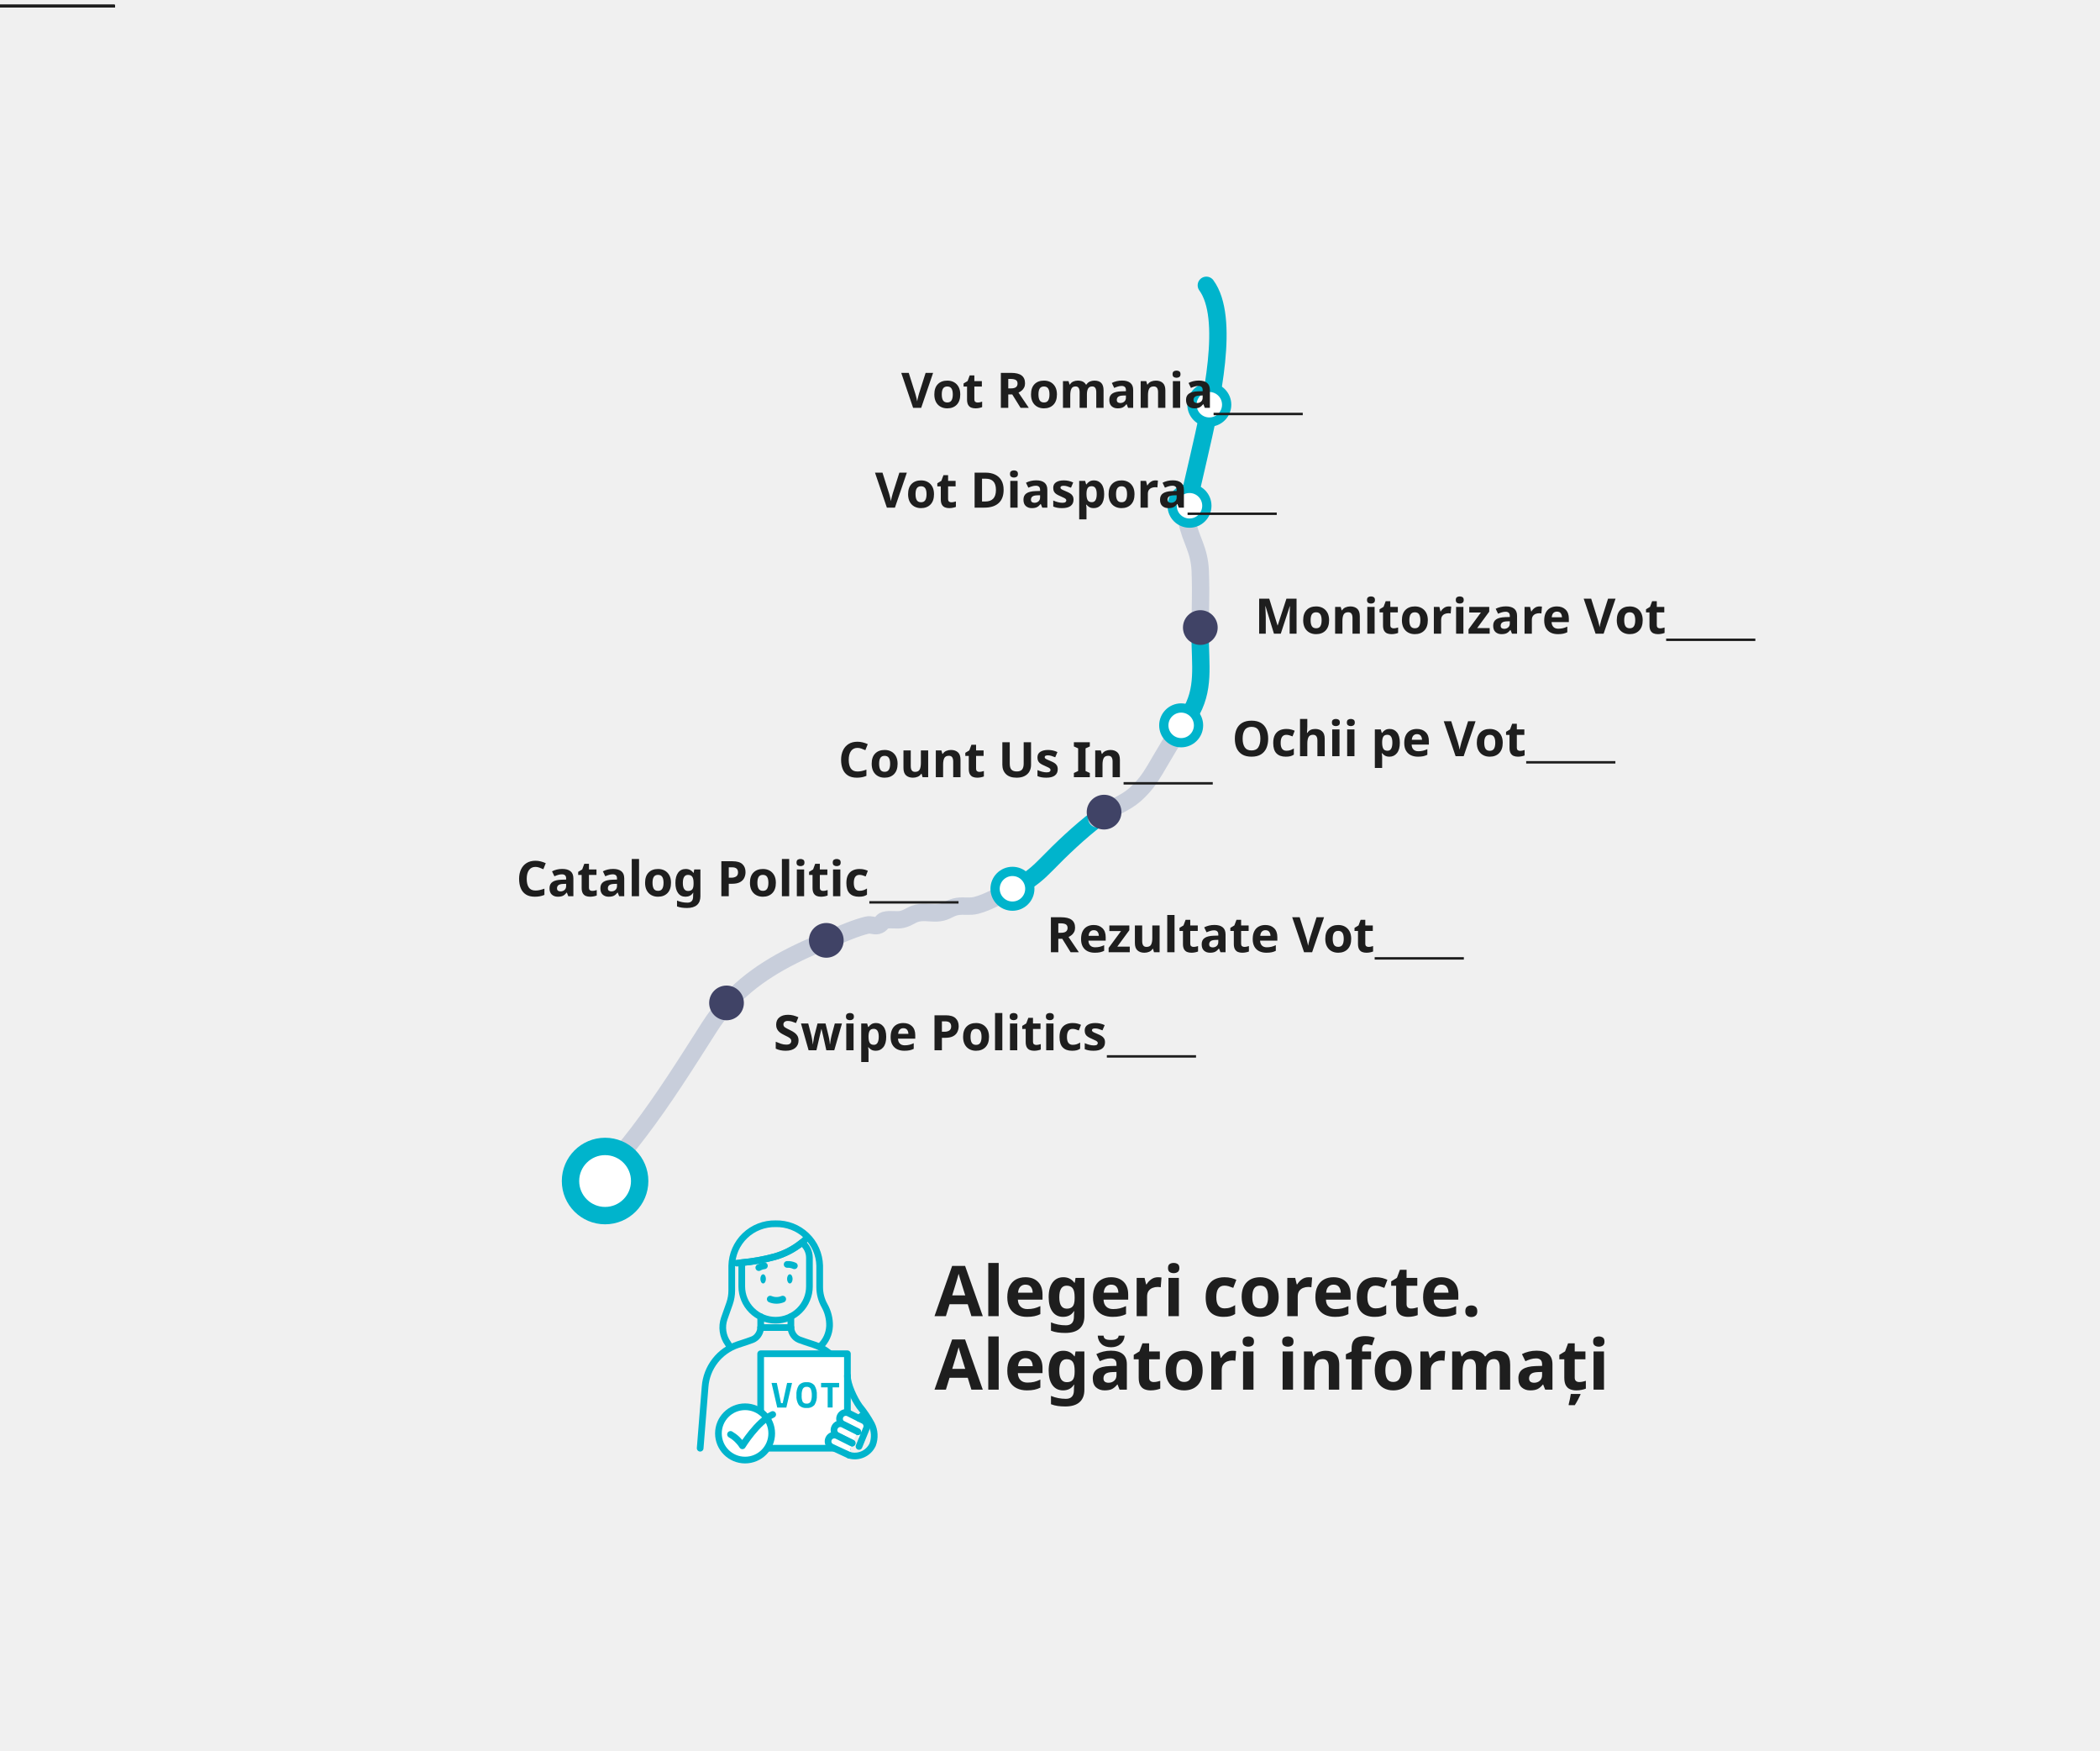
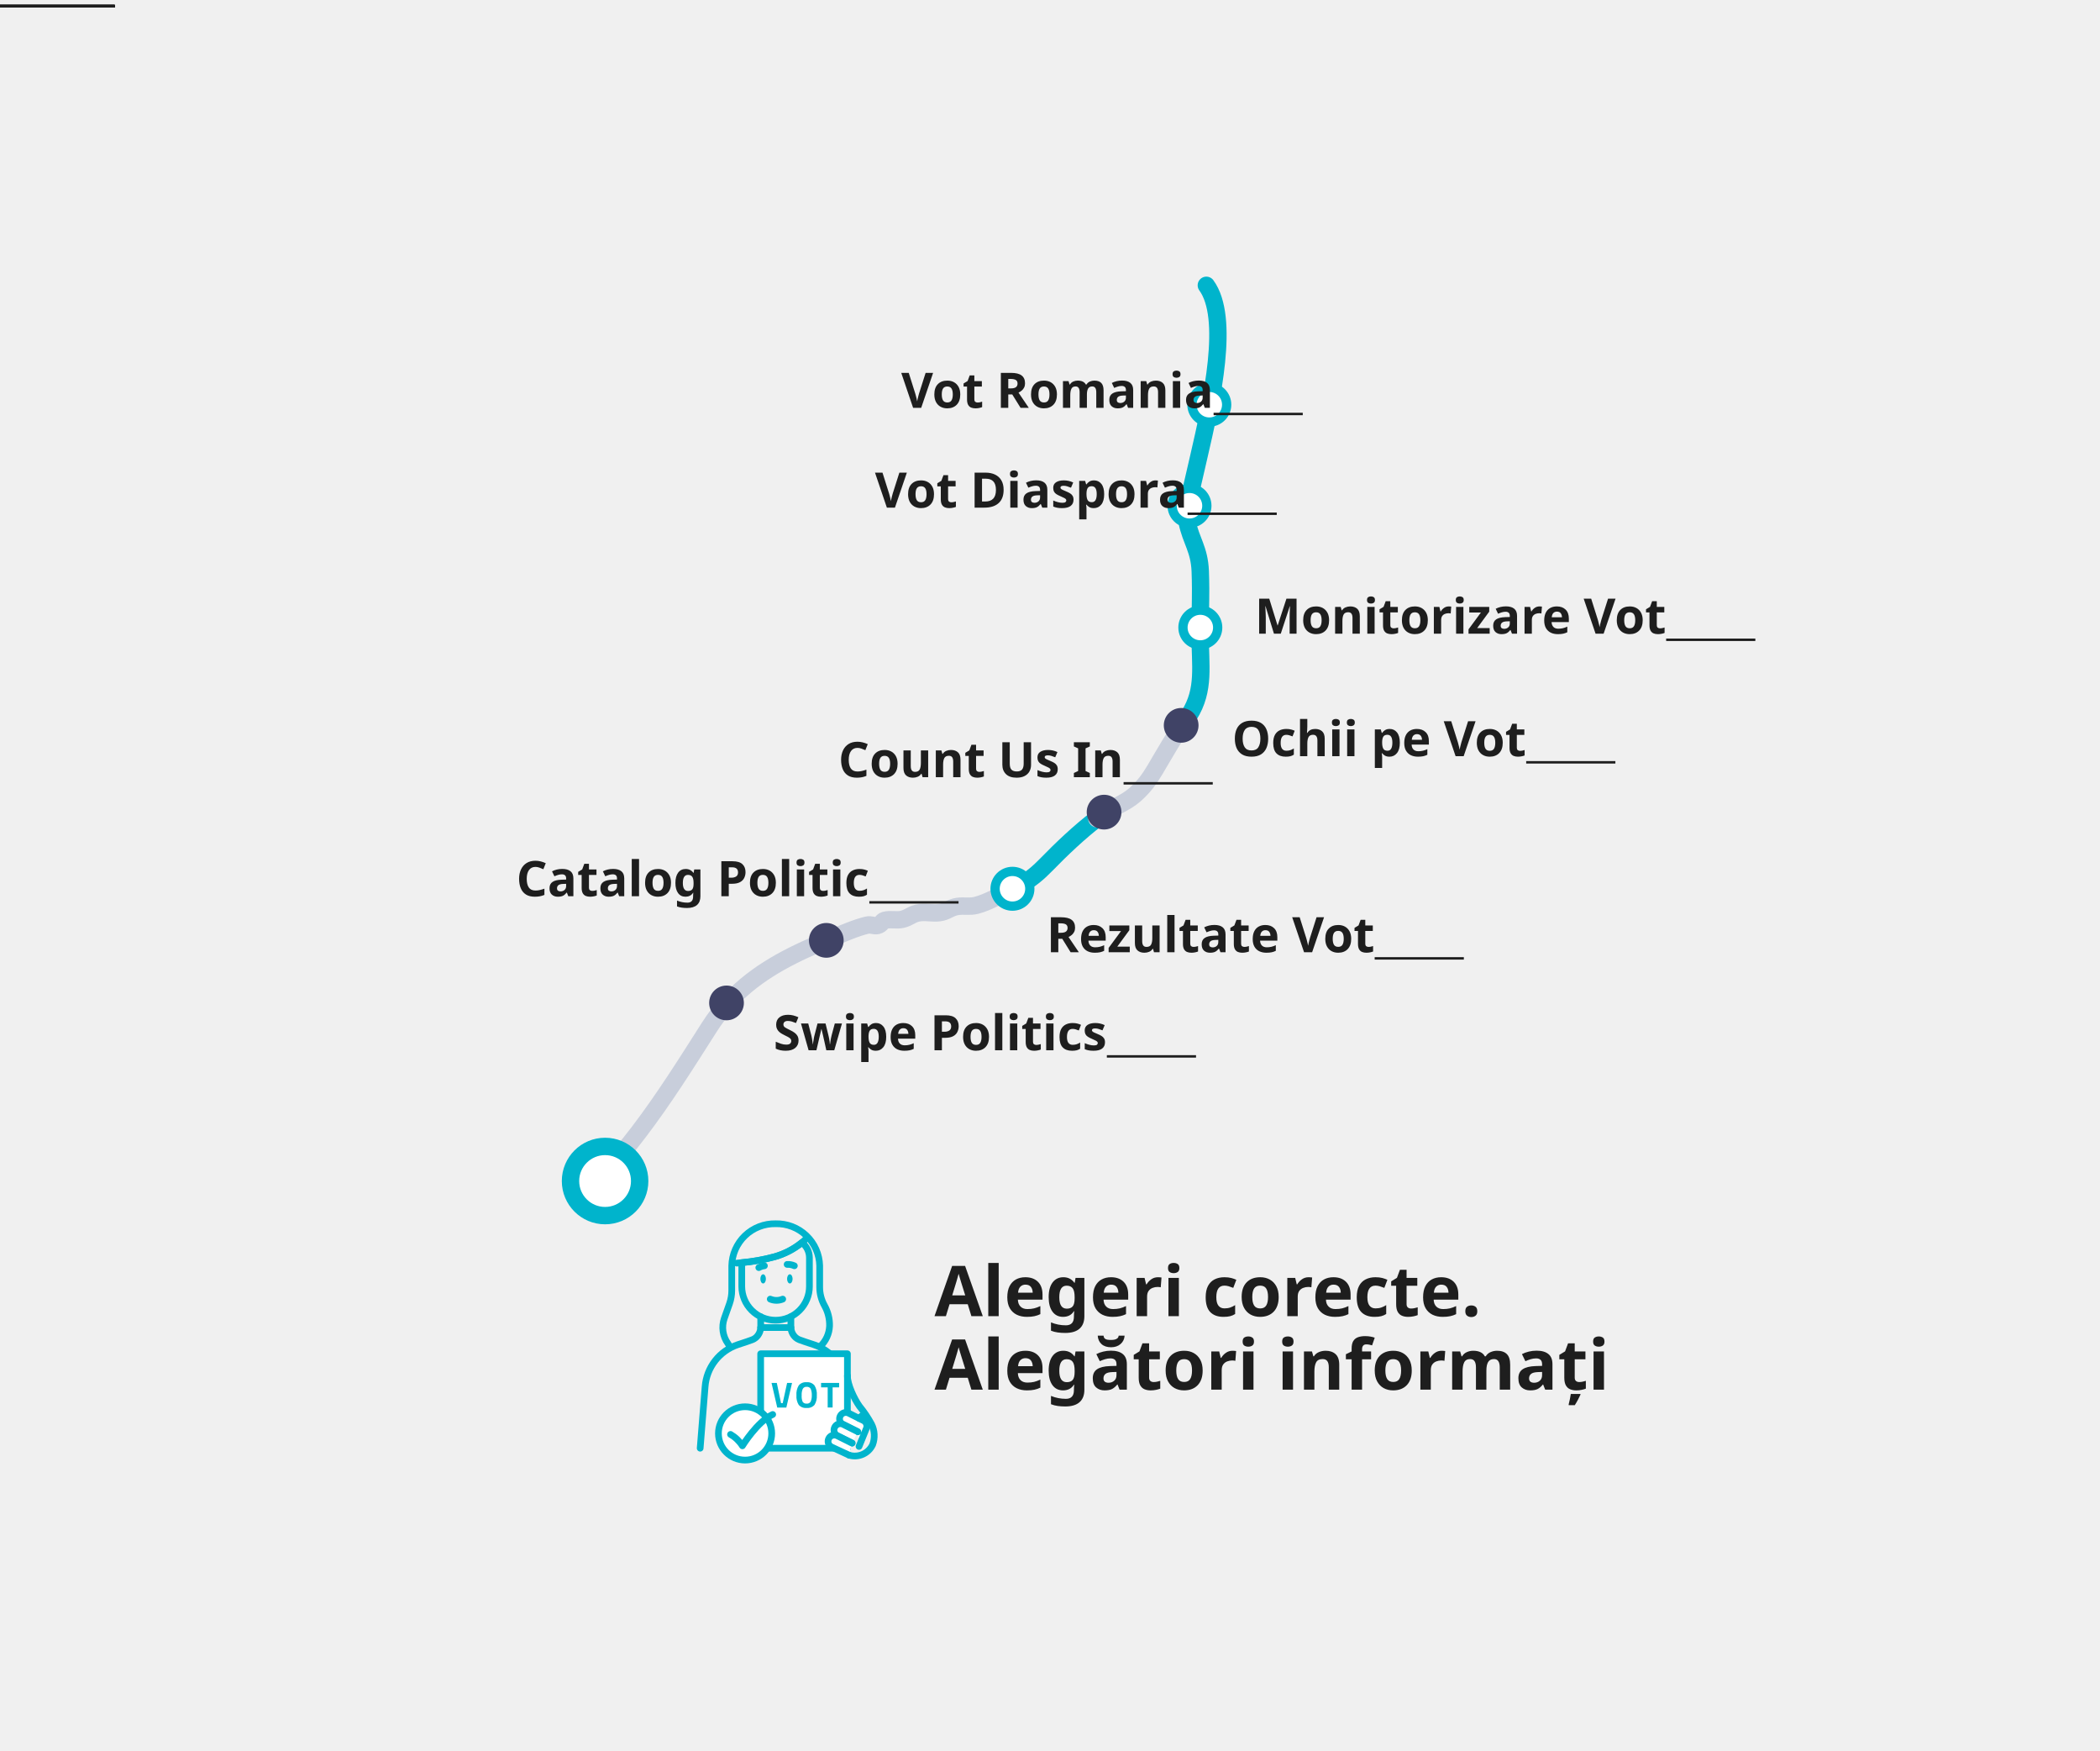
<svg xmlns="http://www.w3.org/2000/svg" viewBox="0 0 1200 1000" fill="none">
  <g id="segment-participation-01-alegeri-corecte-alegatori-informati">
    <g id="Group 1168">
      <g id="Group 1118">
        <path id="Vector" d="M415.155 573.776C429.468 557.638 447.484 547.743 467.326 539.251" stroke="#C8CEDB" stroke-width="9.926" stroke-miterlimit="10" stroke-linecap="round" stroke-linejoin="round" />
        <path id="Vector_2" d="M415.155 573.775C411.663 577.717 408.382 582.03 405.34 586.792C392.297 607.268 379.466 627.771 364.784 647.004C361.847 650.84 358.831 654.65 355.736 658.38C351.529 663.46 347.773 669.227 344.783 675.338" stroke="#C8CEDB" stroke-width="9.926" stroke-miterlimit="10" stroke-linecap="round" stroke-linejoin="round" />
        <path id="Vector_3" d="M578.544 507.742C572.01 511.181 564.549 515.494 557.856 517.213C554.152 518.166 550.872 517.293 547.221 517.822C543.358 518.377 541.321 520.414 538.12 521.155C534.152 522.108 529.998 520.943 525.924 521.367C521.083 521.896 519.813 524.198 515.554 525.203C512.247 525.97 508.913 524.859 505.501 525.785C503.86 526.235 503.807 528.166 501.347 528.748C499.601 529.145 497.485 528.034 495.739 528.457C489.151 529.991 481.611 533.351 474.839 536.103C472.299 537.134 469.786 538.166 467.299 539.251" stroke="#C8CEDB" stroke-width="9.926" stroke-miterlimit="10" stroke-linecap="round" stroke-linejoin="round" />
        <path id="Vector_4" d="M626.773 467.689C616.72 475.388 606.561 485.044 597.884 493.959C593.519 498.457 588.413 502.928 582.804 505.6C581.455 506.261 580.026 506.975 578.545 507.769" stroke="#00B4CC" stroke-width="9.926" stroke-miterlimit="10" stroke-linecap="round" stroke-linejoin="round" />
        <path id="Vector_5" d="M679.499 408.508C679.023 409.249 678.52 409.989 677.991 410.757C671.377 420.016 665.795 429.937 660.002 439.725C656.748 445.255 653.388 449.726 648.493 454.038C642.726 459.117 635.53 461.26 629.736 465.467C628.758 466.181 627.752 466.922 626.773 467.689" stroke="#C8CEDB" stroke-width="9.926" stroke-miterlimit="10" stroke-linecap="round" stroke-linejoin="round" />
        <path id="Vector_6" d="M685.769 359.062C685.769 359.962 685.769 360.861 685.769 361.787C685.769 380.253 688.705 393.931 679.525 408.508" stroke="#00B4CC" stroke-width="9.926" stroke-miterlimit="10" stroke-linecap="round" stroke-linejoin="round" />
-         <path id="Vector_7" d="M678.917 288.929C678.203 293.135 677.938 296.31 678.335 298.135C680.663 309.167 685.319 313.744 685.848 326.205C685.981 329.485 686.034 332.792 686.06 336.099C686.087 343.745 685.849 351.47 685.796 359.115" stroke="#C8CEDB" stroke-width="9.926" stroke-miterlimit="10" stroke-linecap="round" stroke-linejoin="round" />
+         <path id="Vector_7" d="M678.917 288.929C678.203 293.135 677.938 296.31 678.335 298.135C680.663 309.167 685.319 313.744 685.848 326.205C685.981 329.485 686.034 332.792 686.06 336.099C686.087 343.745 685.849 351.47 685.796 359.115" stroke="#00B4CC" stroke-width="9.926" stroke-miterlimit="10" stroke-linecap="round" stroke-linejoin="round" />
        <path id="Vector_8" d="M689.34 163C702.886 181.545 692.674 227.975 684.869 261.626C682.33 272.526 680.055 282.103 678.917 288.928" stroke="#00B4CC" stroke-width="9.926" stroke-miterlimit="10" stroke-linecap="round" stroke-linejoin="round" />
        <path id="Vector_9" d="M345.762 694.466C356.677 694.466 365.525 685.618 365.525 674.704C365.525 663.789 356.677 654.941 345.762 654.941C334.848 654.941 326 663.789 326 674.704C326 685.618 334.848 694.466 345.762 694.466Z" fill="white" stroke="#00B4CC" stroke-width="9.926" stroke-miterlimit="10" stroke-linecap="round" stroke-linejoin="round" />
        <path id="Vector_10" d="M415.155 582.877C420.634 582.877 425.076 578.435 425.076 572.956C425.076 567.477 420.634 563.035 415.155 563.035C409.676 563.035 405.234 567.477 405.234 572.956C405.234 578.435 409.676 582.877 415.155 582.877Z" fill="#404366" />
        <path id="Vector_11" d="M472.167 547.135C477.646 547.135 482.088 542.693 482.088 537.214C482.088 531.735 477.646 527.293 472.167 527.293C466.688 527.293 462.246 531.735 462.246 537.214C462.246 542.693 466.688 547.135 472.167 547.135Z" fill="#404366" />
        <path id="Vector_12" d="M578.545 517.663C584.024 517.663 588.466 513.222 588.466 507.743C588.466 502.263 584.024 497.822 578.545 497.822C573.066 497.822 568.624 502.263 568.624 507.743C568.624 513.222 573.066 517.663 578.545 517.663Z" fill="white" stroke="#00B4CC" stroke-width="5.291" stroke-miterlimit="10" stroke-linecap="round" stroke-linejoin="round" />
        <path id="Vector_13" d="M630.9 473.879C636.379 473.879 640.821 469.438 640.821 463.958C640.821 458.479 636.379 454.038 630.9 454.038C625.421 454.038 620.979 458.479 620.979 463.958C620.979 469.438 625.421 473.879 630.9 473.879Z" fill="#404366" />
-         <path id="Vector_14" d="M674.949 424.302C680.428 424.302 684.87 419.86 684.87 414.381C684.87 408.902 680.428 404.46 674.949 404.46C669.47 404.46 665.028 408.902 665.028 414.381C665.028 419.86 669.47 424.302 674.949 424.302Z" fill="white" stroke="#00B4CC" stroke-width="5.291" stroke-miterlimit="10" stroke-linecap="round" stroke-linejoin="round" />
-         <path id="Vector_15" d="M685.901 368.428C691.38 368.428 695.822 363.986 695.822 358.507C695.822 353.028 691.38 348.586 685.901 348.586C680.422 348.586 675.98 353.028 675.98 358.507C675.98 363.986 680.422 368.428 685.901 368.428Z" fill="#404366" />
+         <path id="Vector_14" d="M674.949 424.302C680.428 424.302 684.87 419.86 684.87 414.381C684.87 408.902 680.428 404.46 674.949 404.46C669.47 404.46 665.028 408.902 665.028 414.381C665.028 419.86 669.47 424.302 674.949 424.302Z" fill="#404366" />
+         <path id="Vector_15" d="M685.901 368.428C691.38 368.428 695.822 363.986 695.822 358.507C695.822 353.028 691.38 348.586 685.901 348.586C680.422 348.586 675.98 353.028 675.98 358.507C675.98 363.986 680.422 368.428 685.901 368.428Z" fill="white" stroke="#00B4CC" stroke-width="5.291" stroke-miterlimit="10" stroke-linecap="round" stroke-linejoin="round" />
        <path id="Vector_16" d="M679.711 298.85C685.19 298.85 689.632 294.408 689.632 288.929C689.632 283.45 685.19 279.008 679.711 279.008C674.232 279.008 669.79 283.45 669.79 288.929C669.79 294.408 674.232 298.85 679.711 298.85Z" fill="white" stroke="#00B4CC" stroke-width="5.291" stroke-miterlimit="10" stroke-linecap="round" stroke-linejoin="round" />
        <path id="Vector_17" d="M691.034 241.123C696.513 241.123 700.955 236.682 700.955 231.203C700.955 225.723 696.513 221.282 691.034 221.282C685.555 221.282 681.113 225.723 681.113 231.203C681.113 236.682 685.555 241.123 691.034 241.123Z" fill="white" stroke="#00B4CC" stroke-width="5.291" stroke-miterlimit="10" stroke-linecap="round" stroke-linejoin="round" />
      </g>
      <text class="btn-project" text-decoration="underline" cursor="pointer" data-projectid="8" id="Swipe Politics" fill="#1E1E1E" xml:space="preserve" style="white-space: pre" font-family="Titillium Web" font-size="28" font-weight="600" letter-spacing="0px">
        <tspan x="442" y="600">Swipe Politics</tspan>
      </text>
      <g id="icon-alegeri-corecte-alegatori-informati 1" clip-path="url(#clip0)">
        <path id="Vector_18" d="M417.184 769.487L415.943 767.514C414.475 765.467 413.521 763.097 413.162 760.603C412.804 758.109 413.052 755.566 413.885 753.188L416.874 744.729C417.715 742.327 418.144 739.801 418.143 737.256V723.157C418.276 716.647 420.989 710.457 425.684 705.947C430.379 701.436 436.674 698.975 443.183 699.103C446.413 699.021 449.626 699.575 452.642 700.735C455.657 701.896 458.413 703.638 460.754 705.864C463.096 708.09 464.975 710.756 466.286 713.708C467.596 716.661 468.313 719.843 468.393 723.072V735.311C468.392 739.057 469.363 742.74 471.213 745.998C473.156 749.505 474.129 753.467 474.033 757.475C473.866 761.939 471.94 766.156 468.675 769.205" stroke="#00B4CC" stroke-width="3.821" stroke-linecap="round" stroke-linejoin="round" />
        <path id="Vector_19" d="M462.531 718.477V734.917C462.531 737.453 462.031 739.965 461.06 742.309C460.089 744.652 458.667 746.781 456.873 748.575C455.079 750.369 452.95 751.792 450.606 752.762C448.263 753.733 445.751 754.233 443.214 754.233C438.089 754.233 433.173 752.199 429.546 748.577C425.919 744.955 423.878 740.042 423.87 734.917V721.325C430.188 720.773 436.445 719.659 442.566 717.997C448.298 716.389 453.635 713.615 458.244 709.848C459.568 710.865 460.643 712.171 461.386 713.667C462.129 715.162 462.52 716.807 462.531 718.477Z" stroke="#00B4CC" stroke-width="3.821" stroke-linecap="round" stroke-linejoin="round" />
        <path id="Vector_20" d="M461.063 707.196C460.189 708.126 459.286 709.001 458.243 709.846C453.6 713.627 448.223 716.402 442.452 717.996C436.368 719.651 430.149 720.765 423.869 721.323L421.049 721.605" stroke="#00B4CC" stroke-width="3.821" stroke-linecap="round" stroke-linejoin="round" />
        <path id="Vector_21" d="M400.096 827.348L402.916 792.157C403.331 786.77 405.323 781.625 408.642 777.363C411.962 773.1 416.463 769.909 421.583 768.188C425.418 766.947 428.689 765.847 429.874 765.367C430.603 765.088 431.279 764.688 431.876 764.183C432.776 763.398 433.494 762.426 433.981 761.336C434.468 760.245 434.712 759.061 434.696 757.867V752.227" stroke="#00B4CC" stroke-width="3.821" stroke-linecap="round" stroke-linejoin="round" />
        <path id="Vector_22" d="M483.818 792.157C483.393 786.757 481.385 781.602 478.044 777.338C474.703 773.074 470.179 769.891 465.037 768.188C461.202 766.947 457.931 765.847 456.719 765.367C456.001 765.082 455.335 764.682 454.745 764.183C453.844 763.398 453.126 762.426 452.639 761.336C452.152 760.245 451.908 759.061 451.925 757.867V752.227" stroke="#00B4CC" stroke-width="3.821" stroke-linecap="round" stroke-linejoin="round" />
        <path id="Vector_23" d="M434.638 758.407H451.98" stroke="#00B4CC" stroke-width="3.821" stroke-linecap="round" stroke-linejoin="round" />
        <path id="Vector_24" d="M436.077 733.225C436.949 733.225 437.656 732.051 437.656 730.602C437.656 729.154 436.949 727.98 436.077 727.98C435.205 727.98 434.498 729.154 434.498 730.602C434.498 732.051 435.205 733.225 436.077 733.225Z" fill="#00B4CC" />
        <path id="Vector_25" d="M451.333 733.225C452.205 733.225 452.912 732.051 452.912 730.602C452.912 729.154 452.205 727.98 451.333 727.98C450.461 727.98 449.754 729.154 449.754 730.602C449.754 732.051 450.461 733.225 451.333 733.225Z" fill="#00B4CC" />
        <path id="Vector_26" d="M440.136 742.161C441.265 742.638 442.478 742.884 443.703 742.884C444.928 742.884 446.141 742.638 447.27 742.161" stroke="#00B4CC" stroke-width="3.821" stroke-linecap="round" stroke-linejoin="round" />
        <path id="Vector_27" d="M433.598 724.172C434.59 723.615 435.682 723.261 436.812 723.128" stroke="#00B4CC" stroke-width="3.821" stroke-linecap="round" stroke-linejoin="round" />
        <path id="Vector_28" d="M449.784 722.34C451.209 722.263 452.632 722.534 453.929 723.13" stroke="#00B4CC" stroke-width="3.821" stroke-linecap="round" stroke-linejoin="round" />
        <path id="Vector_29" d="M484.24 773.379H434.667V827.351H484.24V773.379Z" fill="white" stroke="#00B4CC" stroke-width="3.821" stroke-linecap="round" stroke-linejoin="round" />
        <path id="Vector_30" d="M449.783 790.043H452.603L449.332 804.143H444.143L440.872 790.043H443.889L446.314 801.605H447.245L449.783 790.043Z" fill="#00B4CC" />
        <path id="Vector_31" d="M465.43 802.591C464.871 803.219 464.17 803.705 463.386 804.01C462.601 804.314 461.755 804.426 460.919 804.339C460.082 804.426 459.236 804.314 458.451 804.01C457.667 803.705 456.966 803.219 456.407 802.591C455.41 800.949 454.956 799.035 455.109 797.12C454.936 795.151 455.39 793.176 456.407 791.48C456.951 790.829 457.647 790.321 458.434 790.002C459.221 789.682 460.074 789.561 460.919 789.648C461.763 789.561 462.616 789.682 463.403 790.002C464.19 790.321 464.886 790.829 465.43 791.48C466.459 793.172 466.923 795.148 466.756 797.12C466.9 799.038 466.437 800.952 465.43 802.591ZM458.634 800.786C458.883 801.155 459.226 801.449 459.628 801.638C460.03 801.827 460.476 801.903 460.919 801.857C461.361 801.909 461.81 801.836 462.213 801.646C462.616 801.457 462.959 801.159 463.203 800.786C463.706 799.642 463.937 798.397 463.879 797.148C463.948 795.877 463.736 794.606 463.259 793.426C463.026 793.037 462.689 792.722 462.284 792.517C461.88 792.313 461.426 792.227 460.975 792.27C460.527 792.222 460.075 792.306 459.674 792.511C459.274 792.717 458.942 793.035 458.719 793.426C458.229 794.603 458.016 795.877 458.099 797.148C457.999 798.386 458.182 799.63 458.634 800.786Z" fill="#00B4CC" />
        <path id="Vector_32" d="M469.185 792.581V790.043H479.505V792.581H475.783V804.086H472.963V792.581H469.185Z" fill="#00B4CC" />
        <path id="Vector_33" d="M490.189 817.99L481.729 813.76C481.306 813.551 480.928 813.259 480.618 812.903C480.308 812.547 480.071 812.132 479.922 811.684C479.772 811.236 479.713 810.762 479.748 810.291C479.782 809.82 479.909 809.361 480.122 808.939C480.329 808.516 480.618 808.139 480.971 807.828C481.324 807.518 481.735 807.28 482.18 807.128C482.625 806.976 483.096 806.913 483.565 806.943C484.035 806.973 484.494 807.096 484.916 807.303L493.376 811.533C493.804 811.753 494.183 812.055 494.493 812.424C494.802 812.793 495.034 813.22 495.176 813.679C495.318 814.139 495.366 814.623 495.319 815.101C495.271 815.58 495.128 816.045 494.898 816.467L490.866 826.337" fill="white" />
        <path id="Vector_34" d="M490.189 817.99L481.729 813.76C481.306 813.551 480.928 813.259 480.618 812.903C480.308 812.547 480.071 812.132 479.922 811.684C479.772 811.236 479.713 810.762 479.748 810.291C479.782 809.82 479.909 809.361 480.122 808.939C480.329 808.516 480.618 808.139 480.971 807.828C481.324 807.518 481.735 807.28 482.18 807.128C482.625 806.976 483.096 806.913 483.565 806.943C484.035 806.973 484.494 807.096 484.916 807.303L493.376 811.533C493.804 811.753 494.183 812.055 494.493 812.424C494.802 812.793 495.034 813.22 495.176 813.679C495.318 814.139 495.366 814.623 495.319 815.101C495.271 815.58 495.128 816.045 494.898 816.467L490.866 826.337" stroke="#00B4CC" stroke-width="3.821" stroke-linecap="round" stroke-linejoin="round" />
        <path id="Vector_35" d="M487.003 824.421L478.543 820.191C478.121 819.984 477.744 819.695 477.434 819.341C477.124 818.988 476.887 818.576 476.738 818.13C476.588 817.684 476.529 817.213 476.563 816.744C476.597 816.274 476.724 815.817 476.936 815.397C477.335 814.546 478.052 813.886 478.933 813.559C479.814 813.232 480.788 813.264 481.645 813.649L490.105 817.878" fill="white" />
        <path id="Vector_36" d="M487.003 824.421L478.543 820.191C478.121 819.984 477.744 819.695 477.434 819.341C477.124 818.988 476.887 818.576 476.738 818.13C476.588 817.684 476.529 817.213 476.563 816.744C476.597 816.274 476.724 815.817 476.936 815.397C477.335 814.546 478.052 813.886 478.933 813.559C479.814 813.232 480.788 813.264 481.645 813.649L490.105 817.878" stroke="#00B4CC" stroke-width="3.821" stroke-linecap="round" stroke-linejoin="round" />
        <path id="Vector_37" d="M485.228 831.329L475.161 826.648C474.738 826.438 474.36 826.147 474.05 825.79C473.74 825.434 473.503 825.02 473.354 824.571C473.204 824.123 473.145 823.65 473.179 823.179C473.214 822.708 473.341 822.247 473.554 821.826C473.761 821.404 474.05 821.027 474.403 820.716C474.756 820.405 475.167 820.167 475.612 820.015C476.057 819.863 476.528 819.801 476.997 819.831C477.466 819.861 477.926 819.983 478.347 820.191L486.807 824.42" fill="white" />
        <path id="Vector_38" d="M485.228 831.329L475.161 826.648C474.738 826.438 474.36 826.147 474.05 825.79C473.74 825.434 473.503 825.02 473.354 824.571C473.204 824.123 473.145 823.65 473.179 823.179C473.214 822.708 473.341 822.247 473.554 821.826C473.761 821.404 474.05 821.027 474.403 820.716C474.756 820.405 475.167 820.167 475.612 820.015C476.057 819.863 476.528 819.801 476.997 819.831C477.466 819.861 477.926 819.983 478.347 820.191L486.807 824.42" stroke="#00B4CC" stroke-width="3.821" stroke-linecap="round" stroke-linejoin="round" />
        <path id="Vector_39" d="M485.229 831.327C487.815 832.096 490.59 831.913 493.053 830.812C495.516 829.71 497.502 827.761 498.651 825.32C499.354 823.436 499.661 821.427 499.554 819.419C499.448 817.41 498.929 815.445 498.03 813.646C496.048 809.98 493.716 806.514 491.066 803.297C488.246 799.293 484.241 791.143 484.241 785.898" stroke="#00B4CC" stroke-width="3.821" stroke-linecap="round" stroke-linejoin="round" />
        <path id="Vector_40" d="M490.979 810.348L492.36 808.882" stroke="#00B4CC" stroke-width="3.821" stroke-linecap="round" stroke-linejoin="round" />
        <path id="Vector_41" d="M425.757 834.117C434.166 834.117 440.984 827.299 440.984 818.889C440.984 810.48 434.166 803.662 425.757 803.662C417.347 803.662 410.529 810.48 410.529 818.889C410.529 827.299 417.347 834.117 425.757 834.117Z" fill="white" stroke="#00B4CC" stroke-width="3.821" stroke-linecap="round" stroke-linejoin="round" />
        <path id="Vector_42" d="M417.436 819.458C420.193 821.049 422.525 823.285 424.231 825.972C424.231 825.972 432.691 812.155 441.546 808.066" fill="white" />
        <path id="Vector_43" d="M417.436 819.458C420.193 821.049 422.525 823.285 424.231 825.972C424.231 825.972 432.691 812.155 441.546 808.066" stroke="#00B4CC" stroke-width="3.821" stroke-linecap="round" stroke-linejoin="round" />
      </g>
      <text id="Alegeri corecte. â¨AlegÄtori informaÈi" fill="#1E1E1E" xml:space="preserve" style="white-space: pre" font-family="Titillium Web" font-size="40" font-weight="600" letter-spacing="0px">
        <tspan x="534" y="751.9">Alegeri corecte.</tspan>
        <tspan x="534" y="793.9">Alegători informați</tspan>
      </text>
      <text class="btn-project" text-decoration="underline" cursor="pointer" data-projectid="7" id="Catalog Politic" fill="#1E1E1E" xml:space="preserve" style="white-space: pre" font-family="Titillium Web" font-size="28" font-weight="600" letter-spacing="0px">
        <tspan x="295" y="512">Catalog Politic</tspan>
      </text>
      <text class="btn-project" text-decoration="underline" cursor="pointer" data-projectid="6" id="Rezultate Vot" fill="#1E1E1E" xml:space="preserve" style="white-space: pre" font-family="Titillium Web" font-size="28" font-weight="600" letter-spacing="0px">
        <tspan x="598" y="544">Rezultate Vot</tspan>
      </text>
      <text class="btn-project" text-decoration="underline" cursor="pointer" data-projectid="5" id="Ochii pe Vot" fill="#1E1E1E" xml:space="preserve" style="white-space: pre" font-family="Titillium Web" font-size="28" font-weight="600" letter-spacing="0px">
        <tspan x="704" y="432">Ochii pe Vot</tspan>
      </text>
      <text class="btn-project" text-decoration="underline" cursor="pointer" data-projectid="4" id="Monitorizare Vot" fill="#1E1E1E" xml:space="preserve" style="white-space: pre" font-family="Titillium Web" font-size="28" font-weight="600" letter-spacing="0px">
        <tspan x="717" y="362">Monitorizare Vot</tspan>
      </text>
      <text class="btn-project" text-decoration="underline" cursor="pointer" data-projectid="3" id="Count Us In" fill="#1E1E1E" xml:space="preserve" style="white-space: pre" font-family="Titillium Web" font-size="28" font-weight="600" letter-spacing="0px">
        <tspan x="479" y="444">Count Us In</tspan>
      </text>
      <text class="btn-project" text-decoration="underline" cursor="pointer" data-projectid="2" id="Vot Diaspora" fill="#1E1E1E" xml:space="preserve" style="white-space: pre" font-family="Titillium Web" font-size="28" font-weight="600" letter-spacing="0px">
        <tspan x="500" y="290">Vot Diaspora</tspan>
      </text>
      <text class="btn-project" text-decoration="underline" cursor="pointer" data-projectid="1" id="Vot Romania" fill="#1E1E1E" xml:space="preserve" style="white-space: pre" font-family="Titillium Web" font-size="28" font-weight="600" letter-spacing="0px">
        <tspan x="515" y="233">Vot Romania</tspan>
      </text>
    </g>
  </g>
  <defs>
    <clipPath id="clip0">
      <rect width="107" height="142.667" fill="white" transform="translate(395 694)" />
    </clipPath>
  </defs>
</svg>
